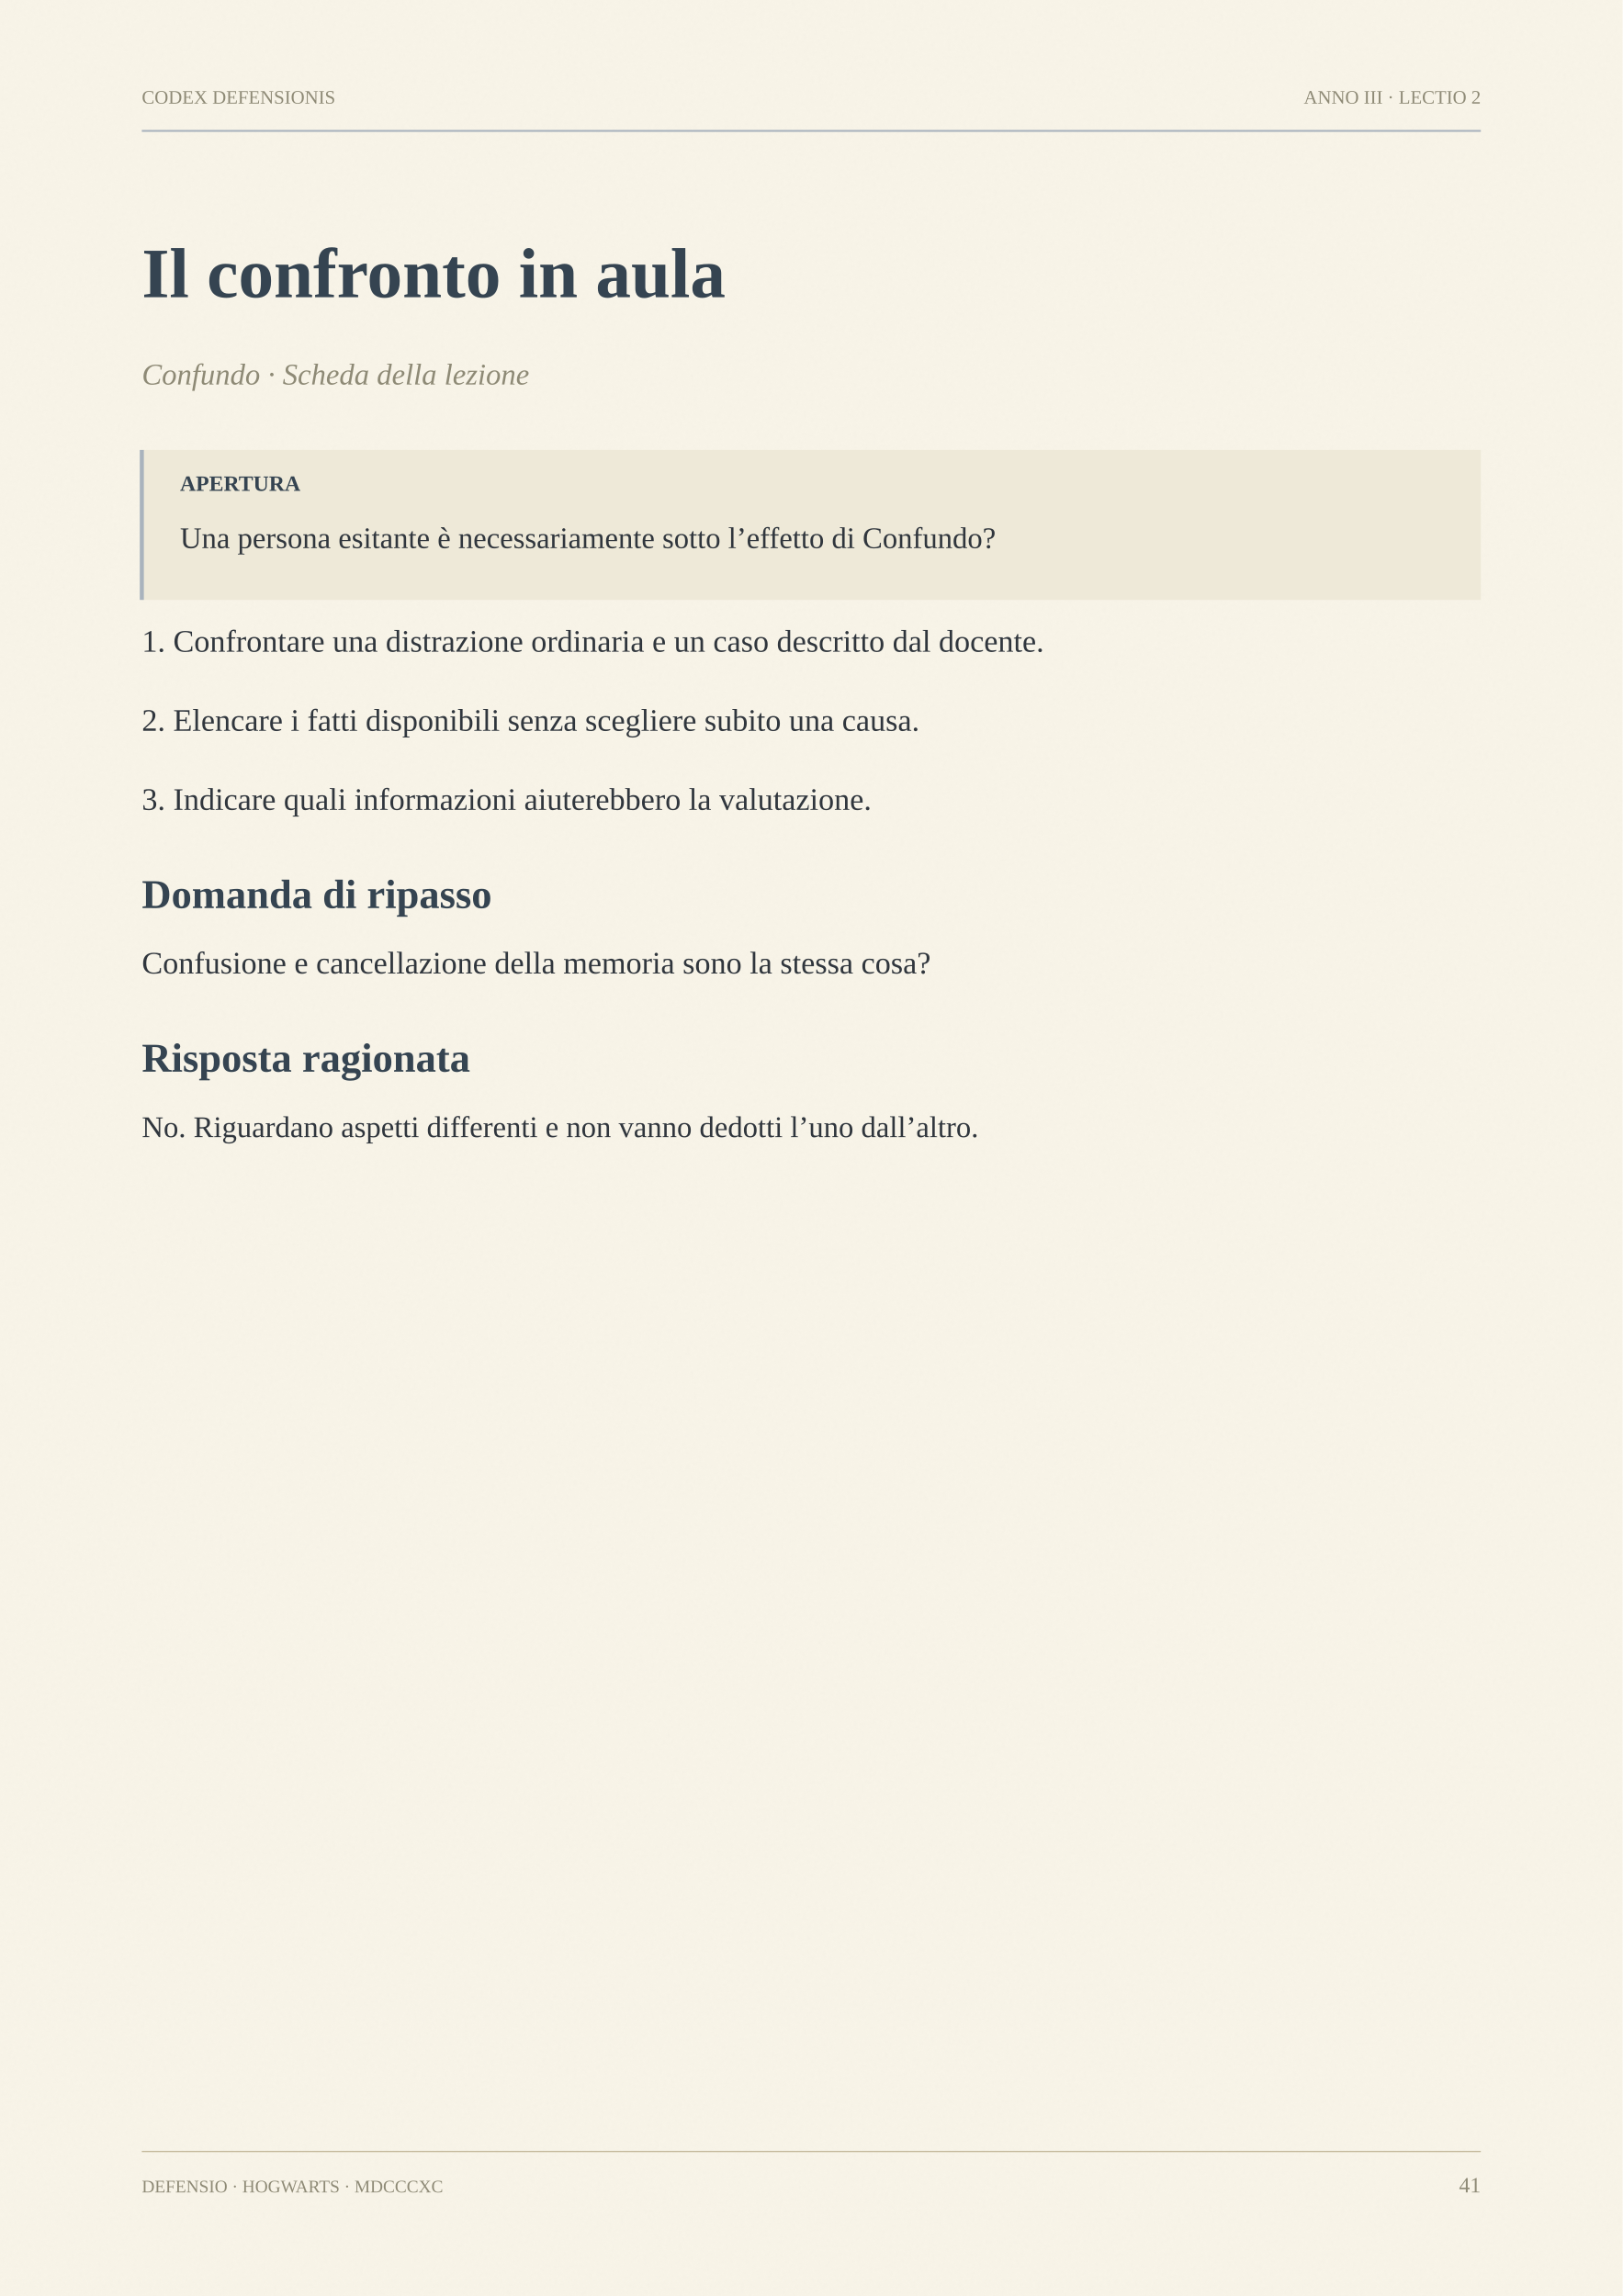
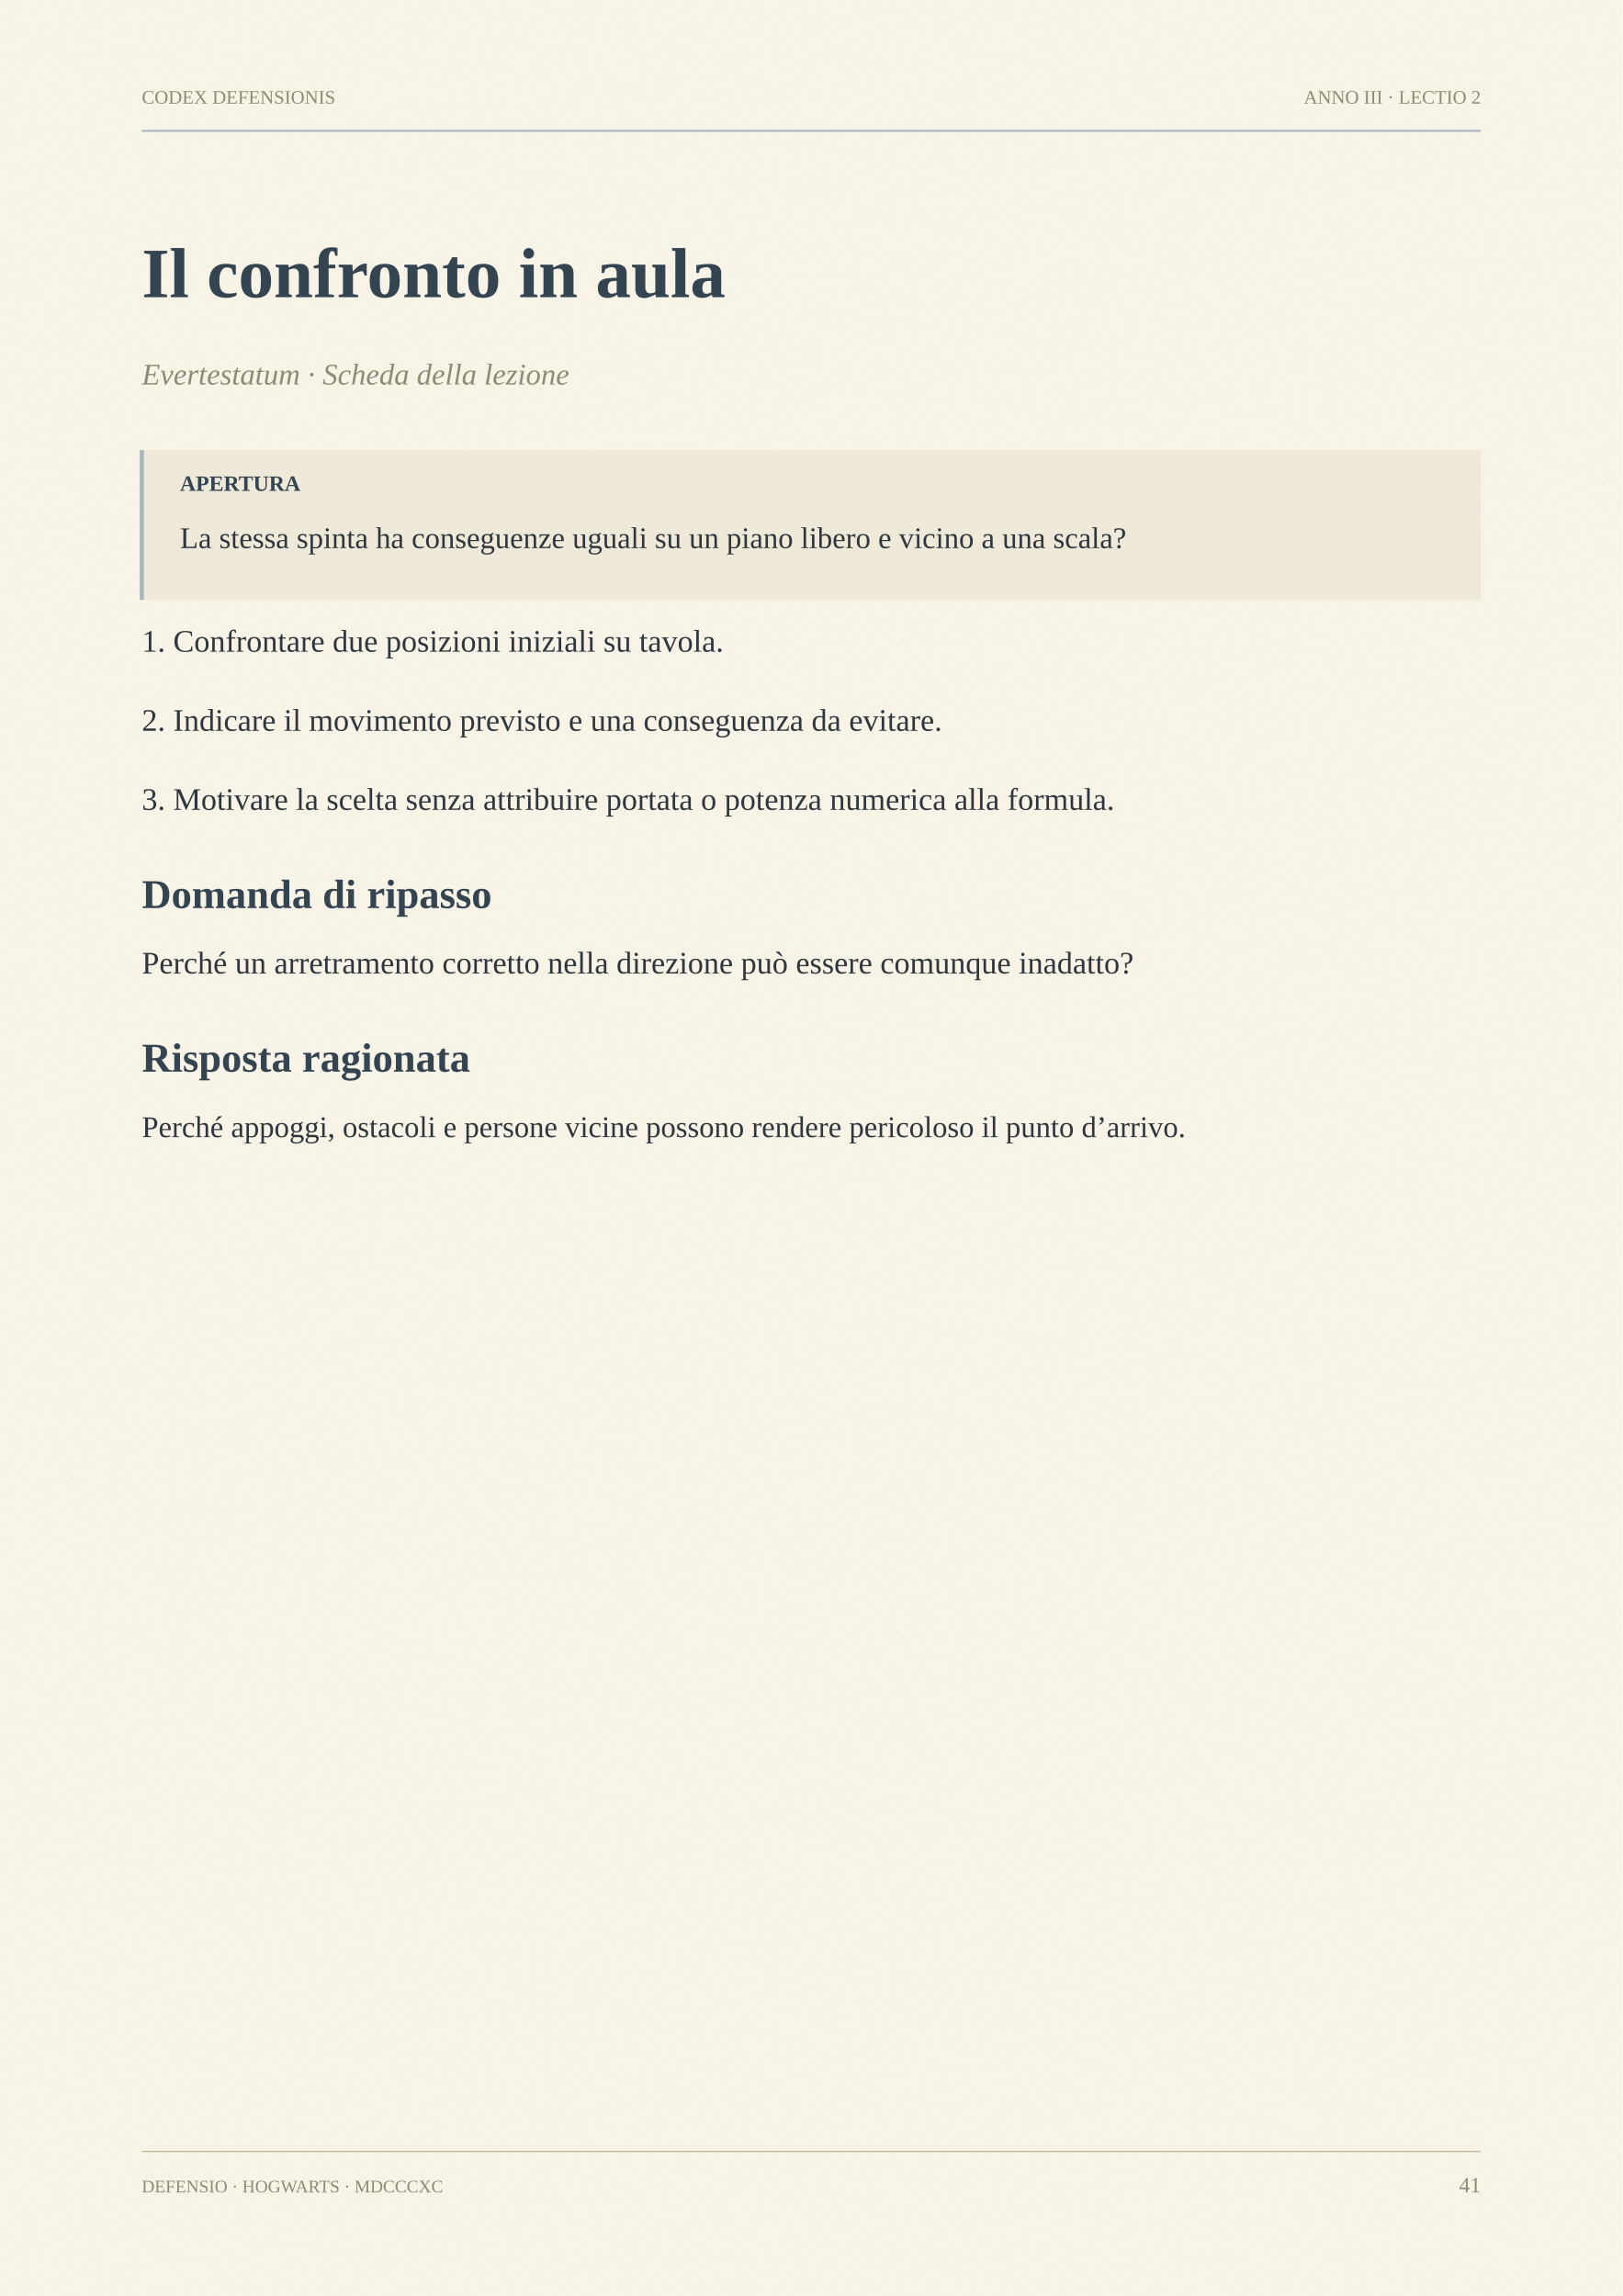
<svg xmlns="http://www.w3.org/2000/svg" width="595" height="842" viewBox="0 0 595 842">
  <defs>
    <filter id="grain">
      <feTurbulence type="fractalNoise" baseFrequency=".7" numOctaves="3" stitchTiles="stitch" />
      <feColorMatrix type="saturate" values="0" />
    </filter>
    <pattern id="paper" width="595" height="842" patternUnits="userSpaceOnUse">
      <rect width="595" height="842" filter="url(#grain)" opacity=".17" />
    </pattern>
    <linearGradient id="leather">
      <stop stop-color="#0e141a" />
      <stop offset=".12" stop-color="#394652" />
      <stop offset=".6" stop-color="#232f3b" />
      <stop offset="1" stop-color="#090e14" />
    </linearGradient>
  </defs>
  <rect width="595" height="842" fill="#f8f4e8" />
  <rect width="595" height="842" fill="url(#paper)" opacity=".17" />
  <text x="52" y="38" font-family="Georgia, Times New Roman, serif" font-size="7" fill="#8e8a76">CODEX DEFENSIONIS</text>
  <text x="543" y="38" font-family="Georgia, Times New Roman, serif" font-size="7" fill="#8e8a76" text-anchor="end">ANNO III · LECTIO 2</text>
  <path d="M52 48H543" stroke="#a9b3bd" stroke-width=".7" />
  <text x="52" y="109" font-family="Georgia, Times New Roman, serif" font-size="26" fill="#354451" font-weight="bold">Il confronto in aula</text>
-   <text x="52" y="141" font-family="Georgia, Times New Roman, serif" font-size="11" fill="#8e8a76" font-style="italic">Confundo · Scheda della lezione</text>
+   <text x="52" y="141" font-family="Georgia, Times New Roman, serif" font-size="11" fill="#8e8a76" font-style="italic">Evertestatum · Scheda della lezione</text>
  <rect x="52" y="165" width="491" height="55" fill="#eee9d8" />
  <path d="M52 165v55" stroke="#a9b3bd" stroke-width="1.5" />
  <text x="66" y="180" font-family="Georgia, Times New Roman, serif" font-size="8" fill="#354451" font-weight="bold">APERTURA</text>
-   <text x="66" y="201" font-family="Georgia, Times New Roman, serif" font-size="11" fill="#30363d">Una persona esitante è necessariamente sotto l’effetto di Confundo?</text>
-   <text x="52" y="239" font-family="Georgia, Times New Roman, serif" font-size="11.5" fill="#30363d">1. Confrontare una distrazione ordinaria e un caso descritto dal docente.</text>
-   <text x="52" y="268" font-family="Georgia, Times New Roman, serif" font-size="11.5" fill="#30363d">2. Elencare i fatti disponibili senza scegliere subito una causa.</text>
-   <text x="52" y="297" font-family="Georgia, Times New Roman, serif" font-size="11.5" fill="#30363d">3. Indicare quali informazioni aiuterebbero la valutazione.</text>
+   <text x="66" y="201" font-family="Georgia, Times New Roman, serif" font-size="11" fill="#30363d">La stessa spinta ha conseguenze uguali su un piano libero e vicino a una scala?</text>
+   <text x="52" y="239" font-family="Georgia, Times New Roman, serif" font-size="11.5" fill="#30363d">1. Confrontare due posizioni iniziali su tavola.</text>
+   <text x="52" y="268" font-family="Georgia, Times New Roman, serif" font-size="11.5" fill="#30363d">2. Indicare il movimento previsto e una conseguenza da evitare.</text>
+   <text x="52" y="297" font-family="Georgia, Times New Roman, serif" font-size="11.5" fill="#30363d">3. Motivare la scelta senza attribuire portata o potenza numerica alla formula.</text>
  <text x="52" y="333" font-family="Georgia, Times New Roman, serif" font-size="15" fill="#354451" font-weight="bold">Domanda di ripasso</text>
-   <text x="52" y="357" font-family="Georgia, Times New Roman, serif" font-size="11.5" fill="#30363d">Confusione e cancellazione della memoria sono la stessa cosa?</text>
+   <text x="52" y="357" font-family="Georgia, Times New Roman, serif" font-size="11.5" fill="#30363d">Perché un arretramento corretto nella direzione può essere comunque inadatto?</text>
  <text x="52" y="393" font-family="Georgia, Times New Roman, serif" font-size="15" fill="#354451" font-weight="bold">Risposta ragionata</text>
-   <text x="52" y="417" font-family="Georgia, Times New Roman, serif" font-size="11" fill="#30363d">No. Riguardano aspetti differenti e non vanno dedotti l’uno dall’altro.</text>
+   <text x="52" y="417" font-family="Georgia, Times New Roman, serif" font-size="11" fill="#30363d">Perché appoggi, ostacoli e persone vicine possono rendere pericoloso il punto d’arrivo.</text>
  <path d="M52 789H543" stroke="#c3b89b" stroke-width=".45" />
  <text x="52" y="804" font-family="Georgia, Times New Roman, serif" font-size="6.5" fill="#8e8a76">DEFENSIO · HOGWARTS · MDCCCXC</text>
  <text x="543" y="804" font-family="Georgia, Times New Roman, serif" font-size="8" fill="#8e8a76" text-anchor="end">41</text>
</svg>
